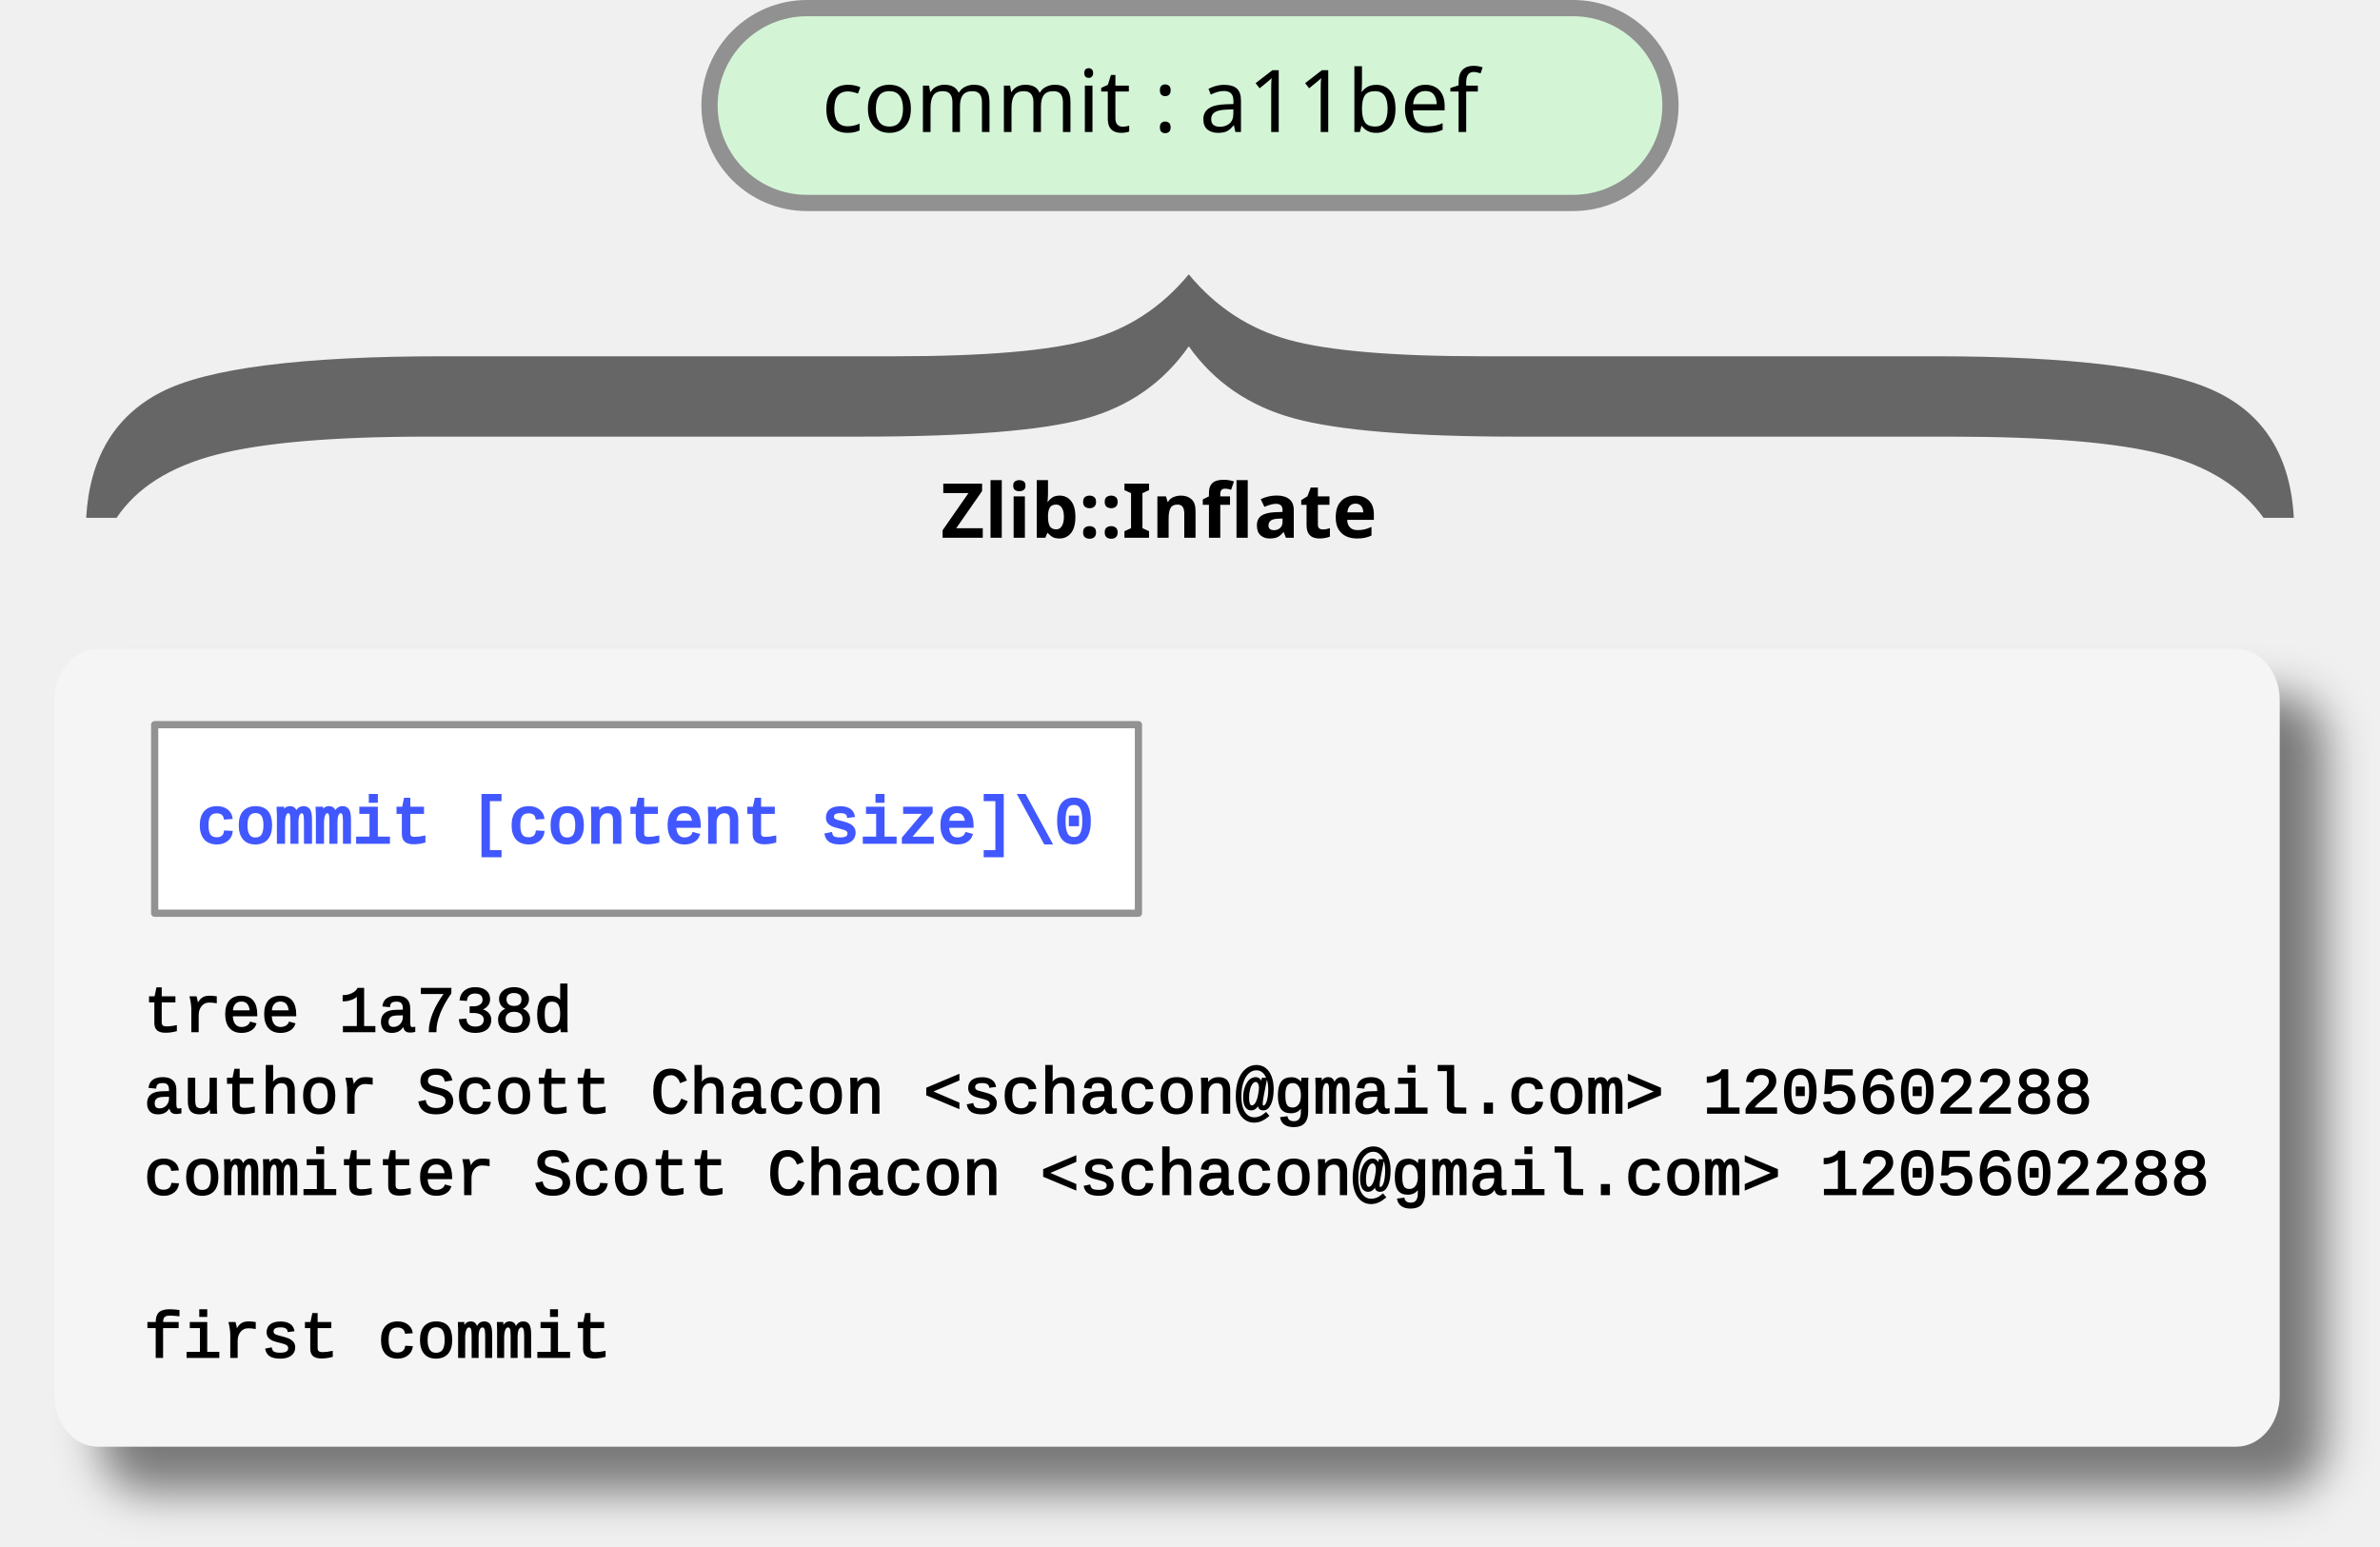
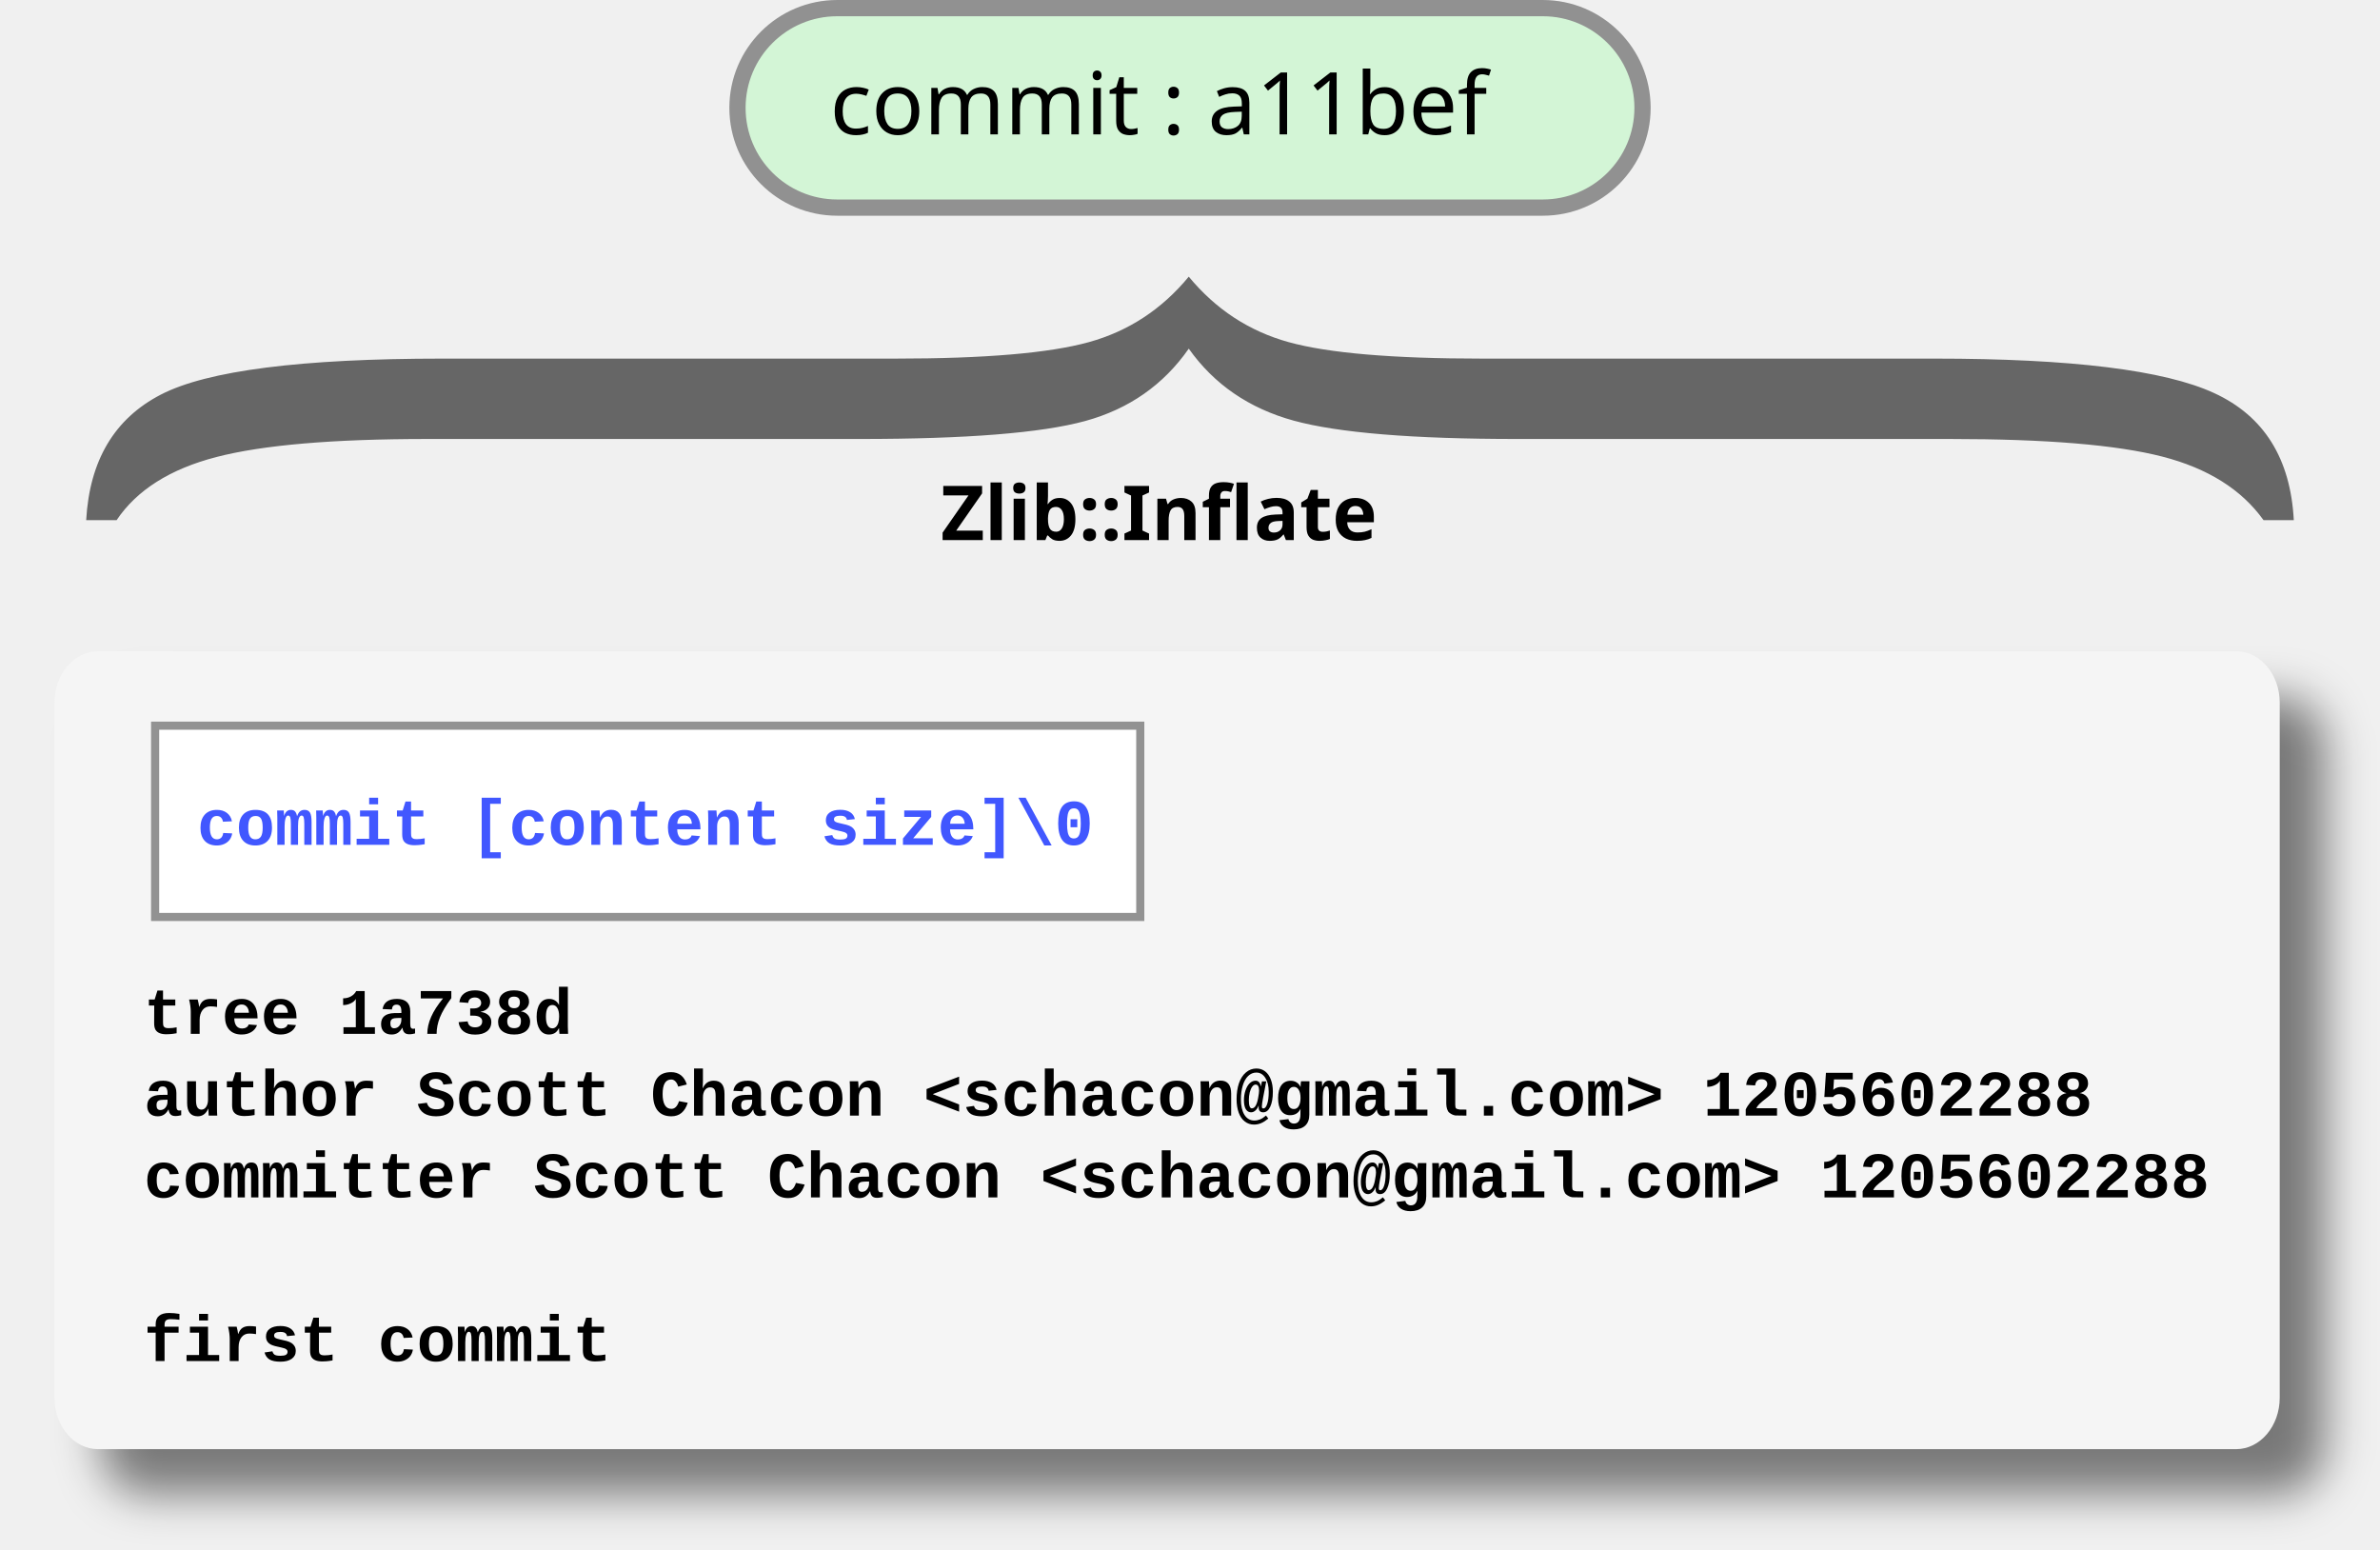
- <svg xmlns="http://www.w3.org/2000/svg" width="439.732" height="285.753" version="1.1" id="svg5850" xml:space="preserve">
+ <svg xmlns="http://www.w3.org/2000/svg" width="439.732" height="286.179" version="1.1" id="svg5850" xml:space="preserve">
  <defs id="defs5826">
    <filter style="color-interpolation-filters:sRGB" id="filter46395" x="-0.024" y="-0.068" width="1.07" height="1.193">
      <feFlood flood-opacity="0.498" flood-color="rgb(0,0,0)" result="flood" id="feFlood46385" />
      <feComposite in="flood" in2="SourceGraphic" operator="in" result="composite1" id="feComposite46387" />
      <feGaussianBlur in="composite1" stdDeviation="2.974" result="blur" id="feGaussianBlur46389" />
      <feOffset dx="6" dy="6" result="offset" id="feOffset46391" />
      <feComposite in="SourceGraphic" in2="offset" operator="over" result="composite2" id="feComposite46393" />
    </filter>
  </defs>
-   <text xml:space="preserve" style="font-weight:bold;font-size:14px;line-height:125%;font-family:'Open Sans';-inkscape-font-specification:'Open Sans Bold';letter-spacing:0px;word-spacing:0px;fill:none;stroke:#000000;stroke-width:1px;stroke-linecap:butt;stroke-linejoin:miter;stroke-opacity:1" x="173.812" y="99.353" id="t_zlib_deflate">
-     <tspan id="tspan43270" x="173.812" y="99.353" style="font-style:normal;font-variant:normal;font-weight:bold;font-stretch:normal;font-size:14px;font-family:sans-serif;-inkscape-font-specification:'sans-serif Bold';fill:#000000;fill-opacity:1;stroke:none">Zlib::Inflate</tspan>
+   <text xml:space="preserve" style="font-weight:bold;font-size:14px;line-height:125%;font-family:'Open Sans';-inkscape-font-specification:'Open Sans Bold';letter-spacing:0px;word-spacing:0px;fill:none;stroke:#000000;stroke-width:0;stroke-linecap:butt;stroke-linejoin:miter;stroke-dasharray:none;stroke-opacity:1" x="173.812" y="99.779" id="t_zlib_deflate">
+     <tspan id="tspan43270" x="173.812" y="99.779" style="font-style:normal;font-variant:normal;font-weight:bold;font-stretch:normal;font-size:14px;font-family:sans-serif;-inkscape-font-specification:'sans-serif Bold';fill:#000000;fill-opacity:1;stroke:none;stroke-width:0;stroke-dasharray:none">Zlib::Inflate</tspan>
  </text>
-   <g id="g6662" transform="translate(9.043678,109.8659)">
+   <g id="g6662" transform="translate(9.043678,110.2917)">
    <rect style="fill:#f5f5f5;fill-opacity:1;stroke:none;stroke-width:2.131;stroke-dasharray:none;stroke-dashoffset:0;stroke-opacity:1;filter:url(#filter46395)" id="b_main" width="291.529" height="104.913" x="28.286" y="-130.243" rx="5.71" ry="6.762" transform="matrix(1.410289,0,0,1.405002,-38.87089,193.0194)" />
    <g id="g_tree_cont" transform="translate(-8.164274,0.02392416)">
-       <path d="M 27.699,58.84 H 209.459 V 24 H 27.699 Z" style="fill:#ffffff;fill-opacity:1;stroke:#929292;stroke-width:1.333;stroke-linecap:round;stroke-linejoin:round;stroke-miterlimit:10;stroke-dasharray:none;stroke-opacity:1" id="b_tree_cont" />
-       <text xml:space="preserve" style="font-style:normal;font-variant:normal;font-weight:normal;font-stretch:normal;font-size:12px;line-height:125%;font-family:'Open Sans';-inkscape-font-specification:'Open Sans';letter-spacing:0px;word-spacing:0px;fill:#4157ff;fill-opacity:1;stroke:none;stroke-width:0.5;stroke-linecap:butt;stroke-linejoin:miter;stroke-dasharray:none;stroke-opacity:1" x="35.52" y="45.76" id="t_tree_cont">
-         <tspan id="tspan2963" x="35.52" y="45.76" style="font-style:normal;font-variant:normal;font-weight:normal;font-stretch:normal;font-size:12px;font-family:'Courier New';-inkscape-font-specification:'Courier New';stroke:#4157ff;stroke-width:0.5;stroke-dasharray:none;stroke-opacity:1">commit [content size]\0</tspan>
+       <rect style="fill:#ffffff;fill-opacity:1;stroke:#929292;stroke-width:1.5;stroke-dasharray:none;stroke-opacity:1" id="rect9100" width="182.017" height="35.34" x="27.782" y="23.75" rx="0" ry="0" />
+       <text xml:space="preserve" style="font-style:normal;font-variant:normal;font-weight:normal;font-stretch:normal;font-size:12px;line-height:125%;font-family:'Open Sans';-inkscape-font-specification:'Open Sans';letter-spacing:0px;word-spacing:0px;fill:#4157ff;fill-opacity:1;stroke:none;stroke-width:0;stroke-linecap:butt;stroke-linejoin:miter;stroke-dasharray:none;stroke-opacity:1" x="35.52" y="45.76" id="t_tree_cont">
+         <tspan id="tspan2963" x="35.52" y="45.76" style="font-style:normal;font-variant:normal;font-weight:bold;font-stretch:normal;font-size:12px;font-family:'Courier New';-inkscape-font-specification:'Courier New Bold';stroke:#4157ff;stroke-width:0;stroke-dasharray:none;stroke-opacity:1">commit [content size]\0</tspan>
      </text>
    </g>
-     <text xml:space="preserve" style="font-weight:bold;font-size:12px;line-height:125%;font-family:'Open Sans';-inkscape-font-specification:'Open Sans Bold';letter-spacing:0px;word-spacing:0px;fill:#000000;fill-opacity:1;stroke:none;stroke-width:0.3;stroke-linecap:butt;stroke-linejoin:miter;stroke-dasharray:none;stroke-opacity:1" x="17.532" y="80.705" id="t_main">
-       <tspan x="17.532" y="80.705" style="font-style:normal;font-variant:normal;font-weight:normal;font-stretch:normal;font-size:12px;font-family:'Courier New';-inkscape-font-specification:'Courier New';stroke:#000000;stroke-width:0.3;stroke-dasharray:none;stroke-opacity:1" id="tspan4046">tree 1a738d</tspan>
-       <tspan x="17.532" y="95.75" style="font-style:normal;font-variant:normal;font-weight:normal;font-stretch:normal;font-size:12px;font-family:'Courier New';-inkscape-font-specification:'Courier New';stroke:#000000;stroke-width:0.3;stroke-dasharray:none;stroke-opacity:1" id="tspan6189">author Scott Chacon &lt;schacon@gmail.com&gt; 1205602288</tspan>
-       <tspan x="17.532" y="110.795" style="font-style:normal;font-variant:normal;font-weight:normal;font-stretch:normal;font-size:12px;font-family:'Courier New';-inkscape-font-specification:'Courier New';stroke:#000000;stroke-width:0.3;stroke-dasharray:none;stroke-opacity:1" id="tspan6191">committer Scott Chacon &lt;schacon@gmail.com&gt; 1205602288</tspan>
-       <tspan x="17.532" y="125.839" style="font-style:normal;font-variant:normal;font-weight:normal;font-stretch:normal;font-size:12px;font-family:'Courier New';-inkscape-font-specification:'Courier New';stroke:#000000;stroke-width:0.3;stroke-dasharray:none;stroke-opacity:1" id="tspan6193" />
-       <tspan x="17.532" y="140.884" style="font-style:normal;font-variant:normal;font-weight:normal;font-stretch:normal;font-size:12px;font-family:'Courier New';-inkscape-font-specification:'Courier New';stroke:#000000;stroke-width:0.3;stroke-dasharray:none;stroke-opacity:1" id="tspan6195">first commit</tspan>
+     <text xml:space="preserve" style="font-weight:bold;font-size:12px;line-height:125%;font-family:'Open Sans';-inkscape-font-specification:'Open Sans Bold';letter-spacing:0px;word-spacing:0px;fill:#000000;fill-opacity:1;stroke:none;stroke-width:0;stroke-linecap:butt;stroke-linejoin:miter;stroke-dasharray:none;stroke-opacity:1" x="17.532" y="80.705" id="t_main">
+       <tspan x="17.532" y="80.705" style="font-style:normal;font-variant:normal;font-weight:bold;font-stretch:normal;font-size:12px;font-family:'Courier New';-inkscape-font-specification:'Courier New Bold';stroke:#000000;stroke-width:0;stroke-dasharray:none;stroke-opacity:1" id="tspan4046">tree 1a738d</tspan>
+       <tspan x="17.532" y="95.815" style="font-style:normal;font-variant:normal;font-weight:bold;font-stretch:normal;font-size:12px;font-family:'Courier New';-inkscape-font-specification:'Courier New Bold';stroke:#000000;stroke-width:0;stroke-dasharray:none;stroke-opacity:1" id="tspan6189">author Scott Chacon &lt;schacon@gmail.com&gt; 1205602288</tspan>
+       <tspan x="17.532" y="110.925" style="font-style:normal;font-variant:normal;font-weight:bold;font-stretch:normal;font-size:12px;font-family:'Courier New';-inkscape-font-specification:'Courier New Bold';stroke:#000000;stroke-width:0;stroke-dasharray:none;stroke-opacity:1" id="tspan6191">committer Scott Chacon &lt;schacon@gmail.com&gt; 1205602288</tspan>
+       <tspan x="17.532" y="126.035" style="font-style:normal;font-variant:normal;font-weight:bold;font-stretch:normal;font-size:12px;font-family:'Courier New';-inkscape-font-specification:'Courier New Bold';stroke:#000000;stroke-width:0;stroke-dasharray:none;stroke-opacity:1" id="tspan6193" />
+       <tspan x="17.532" y="141.145" style="font-style:normal;font-variant:normal;font-weight:bold;font-stretch:normal;font-size:12px;font-family:'Courier New';-inkscape-font-specification:'Courier New Bold';stroke:#000000;stroke-width:0;stroke-dasharray:none;stroke-opacity:1" id="tspan6195">first commit</tspan>
    </text>
  </g>
-   <text xml:space="preserve" style="font-weight:bold;font-size:257.099px;line-height:125%;font-family:'Open Sans';-inkscape-font-specification:'Open Sans Bold';letter-spacing:0px;word-spacing:0px;fill:#666666;fill-opacity:1;stroke:none;stroke-width:0.3;stroke-linecap:butt;stroke-linejoin:miter;stroke-dasharray:none;stroke-opacity:1" x="-187.755" y="188.213" id="text4998" transform="matrix(0,-0.5502498,1.817356,0,0,0)">
-     <tspan id="tspan4996" x="-187.755" y="188.213" style="font-style:normal;font-variant:normal;font-weight:bold;font-stretch:normal;font-size:257.099px;font-family:FreeSerif;-inkscape-font-specification:'FreeSerif Bold';stroke-width:0.3;stroke-dasharray:none">}</tspan>
+   <text xml:space="preserve" style="font-weight:bold;font-size:257.099px;line-height:125%;font-family:'Open Sans';-inkscape-font-specification:'Open Sans Bold';letter-spacing:0px;word-spacing:0px;fill:#666666;fill-opacity:1;stroke:none;stroke-width:0;stroke-linecap:butt;stroke-linejoin:miter;stroke-dasharray:none;stroke-opacity:1" x="-188.528" y="188.213" id="text4998" transform="matrix(0,-0.5502498,1.817356,0,0,0)">
+     <tspan id="tspan4996" x="-188.528" y="188.213" style="font-style:normal;font-variant:normal;font-weight:bold;font-stretch:normal;font-size:257.099px;font-family:FreeSerif;-inkscape-font-specification:'FreeSerif Bold';stroke-width:0;stroke-dasharray:none">}</tspan>
  </text>
-   <g id="g3028" transform="translate(-272.5298,-9.724435)">
-     <path d="m 421.622,11.224 h 141.547 c 9.941,0 18,8.059 18,18 v 0 c 0,9.941 -8.059,18 -18,18 H 421.622 c -9.941,0 -18,-8.059 -18,-18 v 0 0 c 0,-9.941 8.059,-18 18,-18 z" style="fill:#d3f5d6;fill-opacity:1;fill-rule:nonzero;stroke:#919191;stroke-width:3;stroke-dasharray:none;stroke-opacity:1" id="b_tree_sha" />
-     <text xml:space="preserve" style="font-style:normal;font-variant:normal;font-weight:normal;font-stretch:normal;font-size:16px;line-height:125%;font-family:'Courier New';-inkscape-font-specification:'Courier New';letter-spacing:0px;word-spacing:0px;fill:#000000;fill-opacity:1;stroke:none;stroke-width:1px;stroke-linecap:butt;stroke-linejoin:miter;stroke-opacity:1" x="424.333" y="34.115" id="text3016">
-       <tspan id="tspan3014" x="424.333" y="34.115" style="font-style:normal;font-variant:normal;font-weight:normal;font-stretch:normal;font-size:16px;font-family:sans-serif;-inkscape-font-specification:sans-serif">commit : a11bef</tspan>
+   <g id="g3028" transform="translate(-272.5298,-9.298656)">
+     <rect style="fill:#d3f5d6;fill-opacity:1;stroke:#919191;stroke-width:3;stroke-dasharray:none;stroke-opacity:1" id="rect8286" width="167.218" height="36.852" x="408.787" y="10.799" ry="18.426" rx="18.426" />
+     <text xml:space="preserve" style="font-style:normal;font-variant:normal;font-weight:normal;font-stretch:normal;font-size:16px;line-height:125%;font-family:'Courier New';-inkscape-font-specification:'Courier New';letter-spacing:0px;word-spacing:0px;fill:#000000;fill-opacity:1;stroke:none;stroke-width:0;stroke-linecap:butt;stroke-linejoin:miter;stroke-dasharray:none;stroke-opacity:1" x="425.884" y="34.115" id="text3016">
+       <tspan id="tspan3014" x="425.884" y="34.115" style="font-style:normal;font-variant:normal;font-weight:normal;font-stretch:normal;font-size:16px;font-family:sans-serif;-inkscape-font-specification:sans-serif;stroke-width:0;stroke-dasharray:none">commit : a11bef</tspan>
    </text>
  </g>
</svg>
